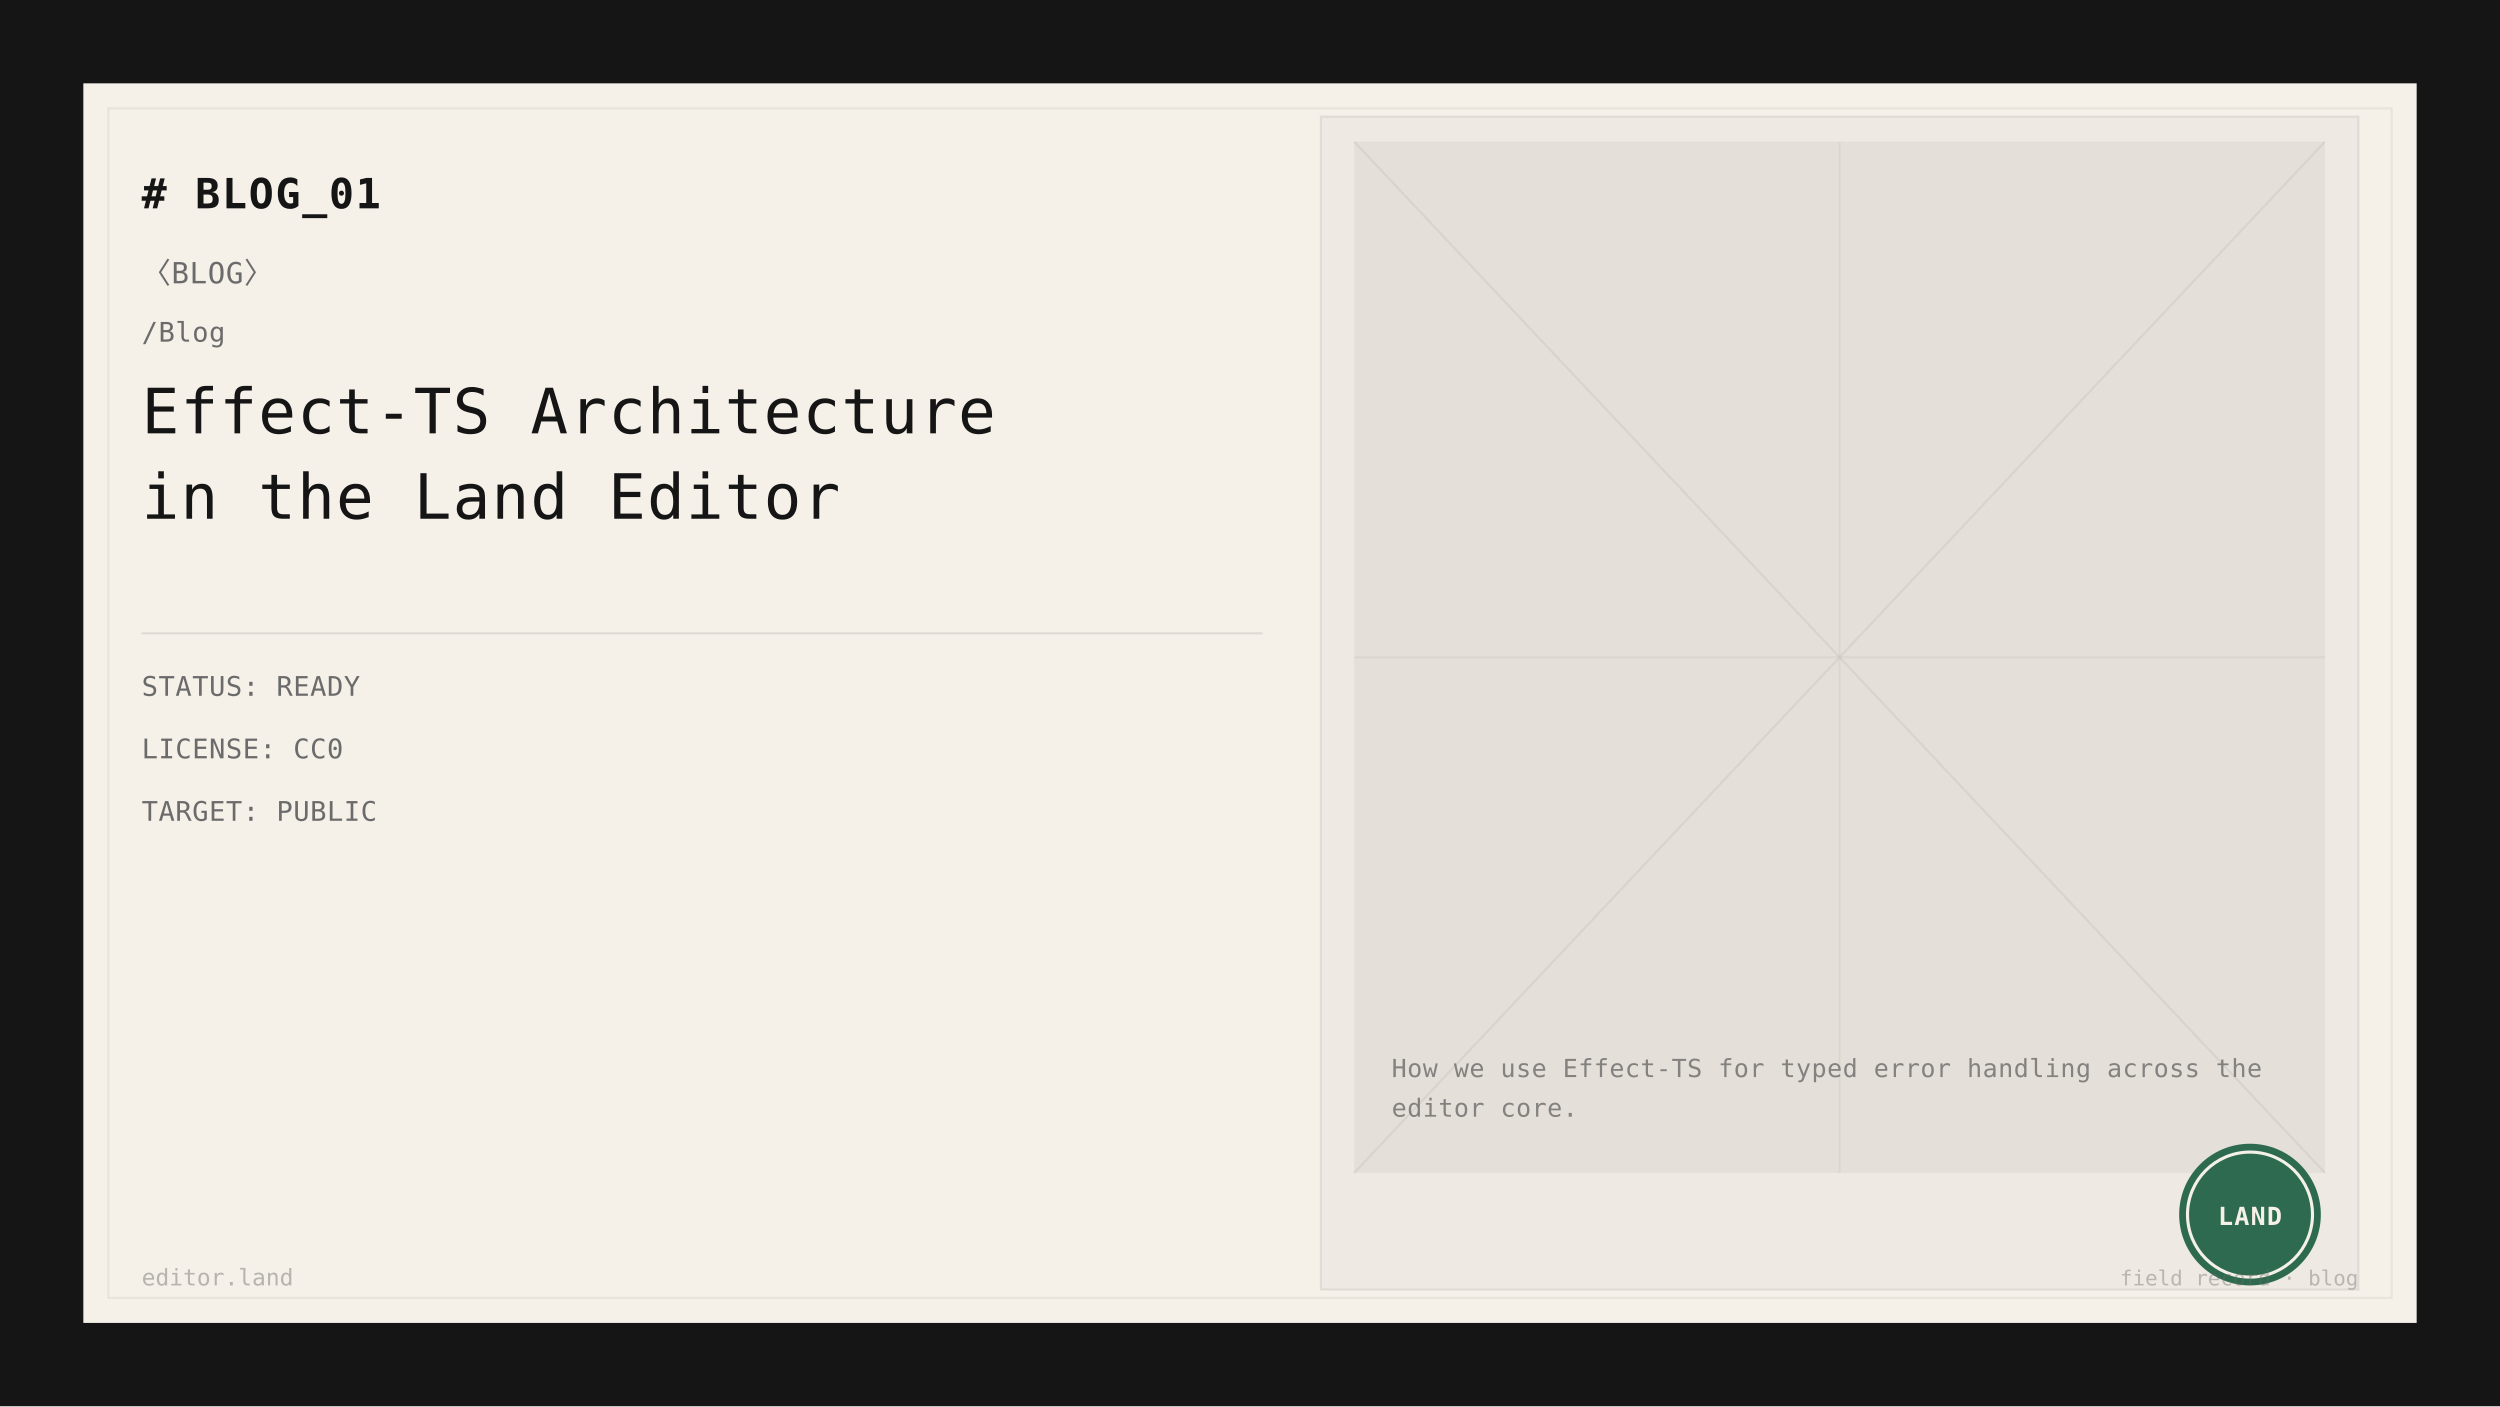
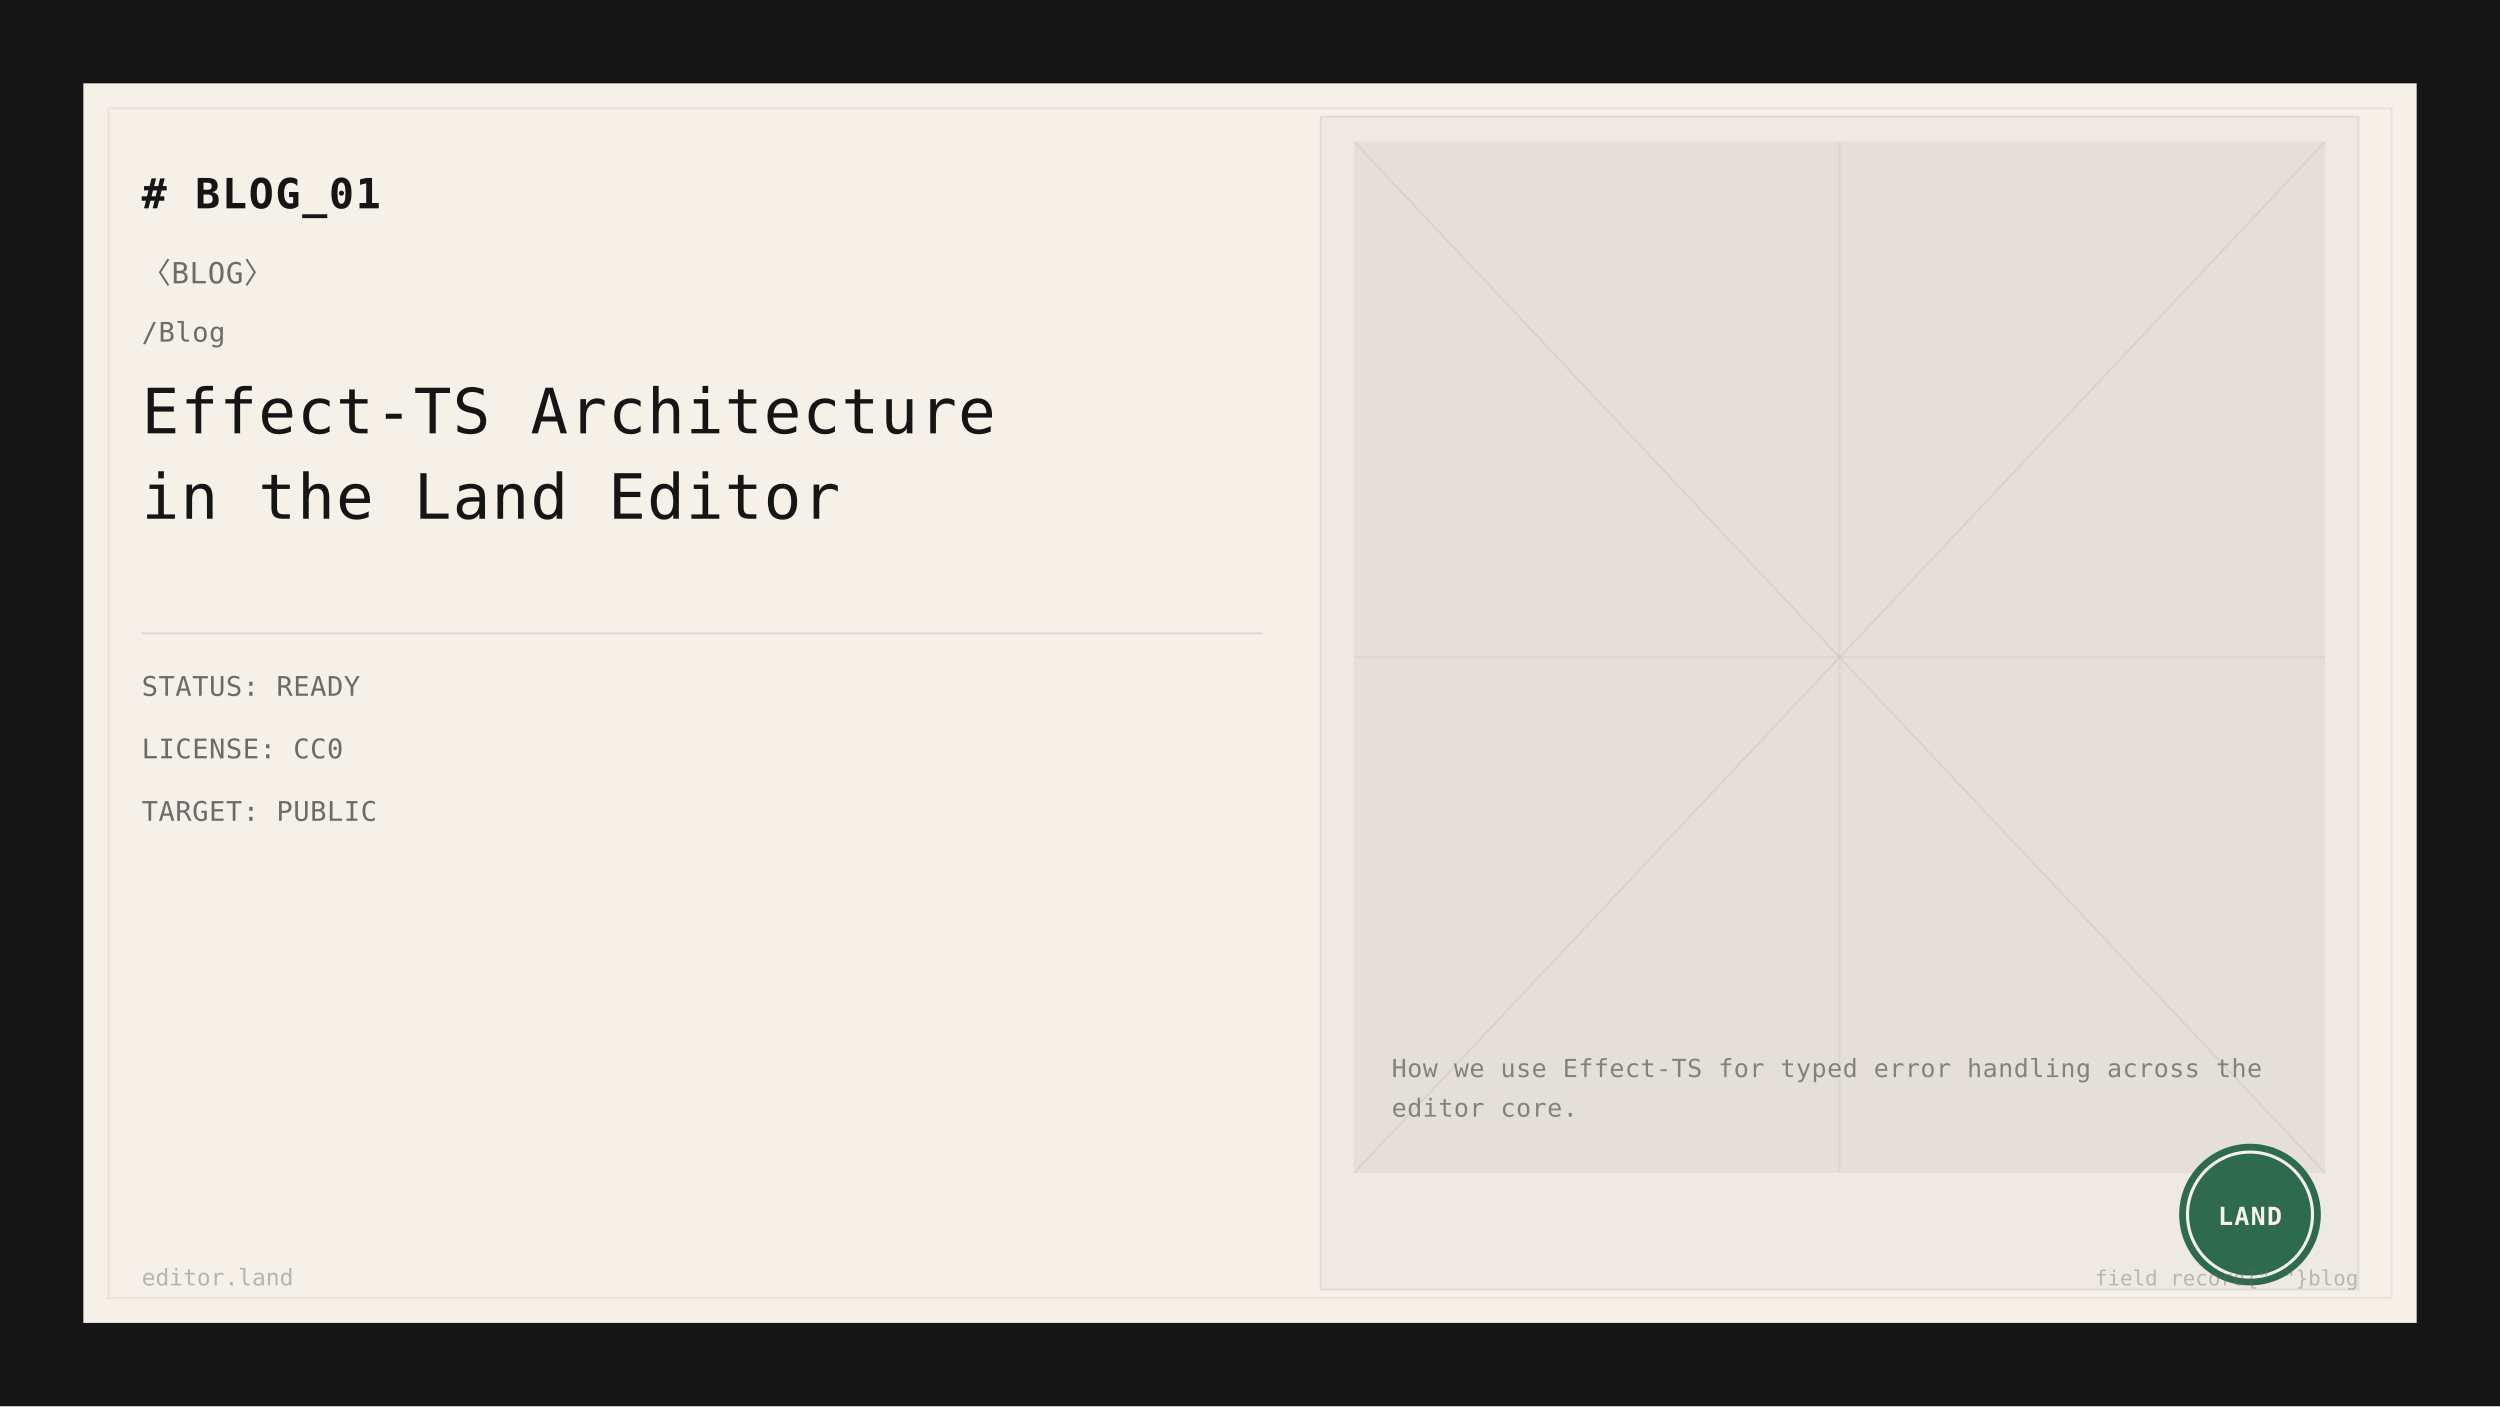
<svg xmlns="http://www.w3.org/2000/svg" width="1200" height="675" viewBox="0 0 1200 675">
  <path fill="#151515" d="M0 0h1200v675H0z" />
  <path fill="#f5f0e8" d="M40 40h1120v595H40z" />
  <path fill="none" stroke="#151515" stroke-opacity=".06" d="M52 52h1096v571H52z" />
  <text x="68" y="100" fill="#151515" font-family="'JetBrains Mono', 'SF Mono', 'Fira Code', monospace" font-size="20" font-weight="600" letter-spacing=".04em"># BLOG_01</text>
  <text x="68" y="136" fill="#6b6b6b" font-family="'JetBrains Mono', 'SF Mono', 'Fira Code', monospace" font-size="14" font-weight="400" letter-spacing=".02em">〈BLOG〉</text>
  <text x="68" y="164" fill="#6b6b6b" font-family="'JetBrains Mono', 'SF Mono', 'Fira Code', monospace" font-size="13" font-weight="400" letter-spacing=".02em">/Blog</text>
  <text x="68" y="208" fill="#151515" font-family="'JetBrains Mono', 'SF Mono', 'Fira Code', monospace" font-size="30" font-weight="500" letter-spacing=".02em">Effect-TS Architecture</text>
  <text x="68" y="249" fill="#151515" font-family="'JetBrains Mono', 'SF Mono', 'Fira Code', monospace" font-size="30" font-weight="500" letter-spacing=".02em">in the Land Editor</text>
  <path stroke="#151515" stroke-opacity=".1" d="M68 304h538" />
  <text x="68" y="334" fill="#6b6b6b" font-family="'JetBrains Mono', 'SF Mono', 'Fira Code', monospace" font-size="13" font-weight="400" letter-spacing=".02em">STATUS: READY</text>
  <text x="68" y="364" fill="#6b6b6b" font-family="'JetBrains Mono', 'SF Mono', 'Fira Code', monospace" font-size="13" font-weight="400" letter-spacing=".02em">LICENSE: CC0</text>
  <text x="68" y="394" fill="#6b6b6b" font-family="'JetBrains Mono', 'SF Mono', 'Fira Code', monospace" font-size="13" font-weight="400" letter-spacing=".02em">TARGET: PUBLIC</text>
  <path fill="#151515" fill-opacity=".03" d="M634 56h498v563H634z" />
  <path fill="none" stroke="#151515" stroke-opacity=".08" d="M634 56h498v563H634z" />
  <path fill="#151515" fill-opacity=".05" d="M650 68h466v495H650z" />
  <path stroke="#151515" stroke-opacity=".06" d="m650 68 466 495m0-495L650 563" />
  <path stroke="#151515" stroke-opacity=".04" d="M883 68v495M650 315.5h466" />
  <text x="668" y="517" fill="#6b6b6b" fill-opacity=".8" font-family="'JetBrains Mono', 'SF Mono', 'Fira Code', monospace" font-size="12" font-weight="400" letter-spacing=".02em">How we use Effect-TS for typed error handling across the</text>
  <text x="668" y="536" fill="#6b6b6b" fill-opacity=".8" font-family="'JetBrains Mono', 'SF Mono', 'Fira Code', monospace" font-size="12" font-weight="400" letter-spacing=".02em">editor core.</text>
  <circle cx="1080" cy="583" r="34" fill="#2d6a4f" />
  <circle cx="1080" cy="583" r="30" fill="none" stroke="#f5f0e8" stroke-width="1.5" />
  <text x="1080" y="588" fill="#f5f0e8" font-family="'JetBrains Mono', 'SF Mono', 'Fira Code', monospace" font-size="12" font-weight="600" letter-spacing=".05em" text-anchor="middle">LAND</text>
  <text x="68" y="617" fill="#6b6b6b" fill-opacity=".45" font-family="'JetBrains Mono', 'SF Mono', 'Fira Code', monospace" font-size="11" font-weight="400">editor.land</text>
-   <text x="1132" y="617" fill="#6b6b6b" fill-opacity=".4" font-family="'JetBrains Mono', 'SF Mono', 'Fira Code', monospace" font-size="10" font-weight="400" text-anchor="end">field record · blog</text>
+   <text x="1132" y="617" fill="#6b6b6b" fill-opacity=".4" font-family="'JetBrains Mono', 'SF Mono', 'Fira Code', monospace" font-size="10" font-weight="400" text-anchor="end">field record{" "}blog</text>
</svg>
